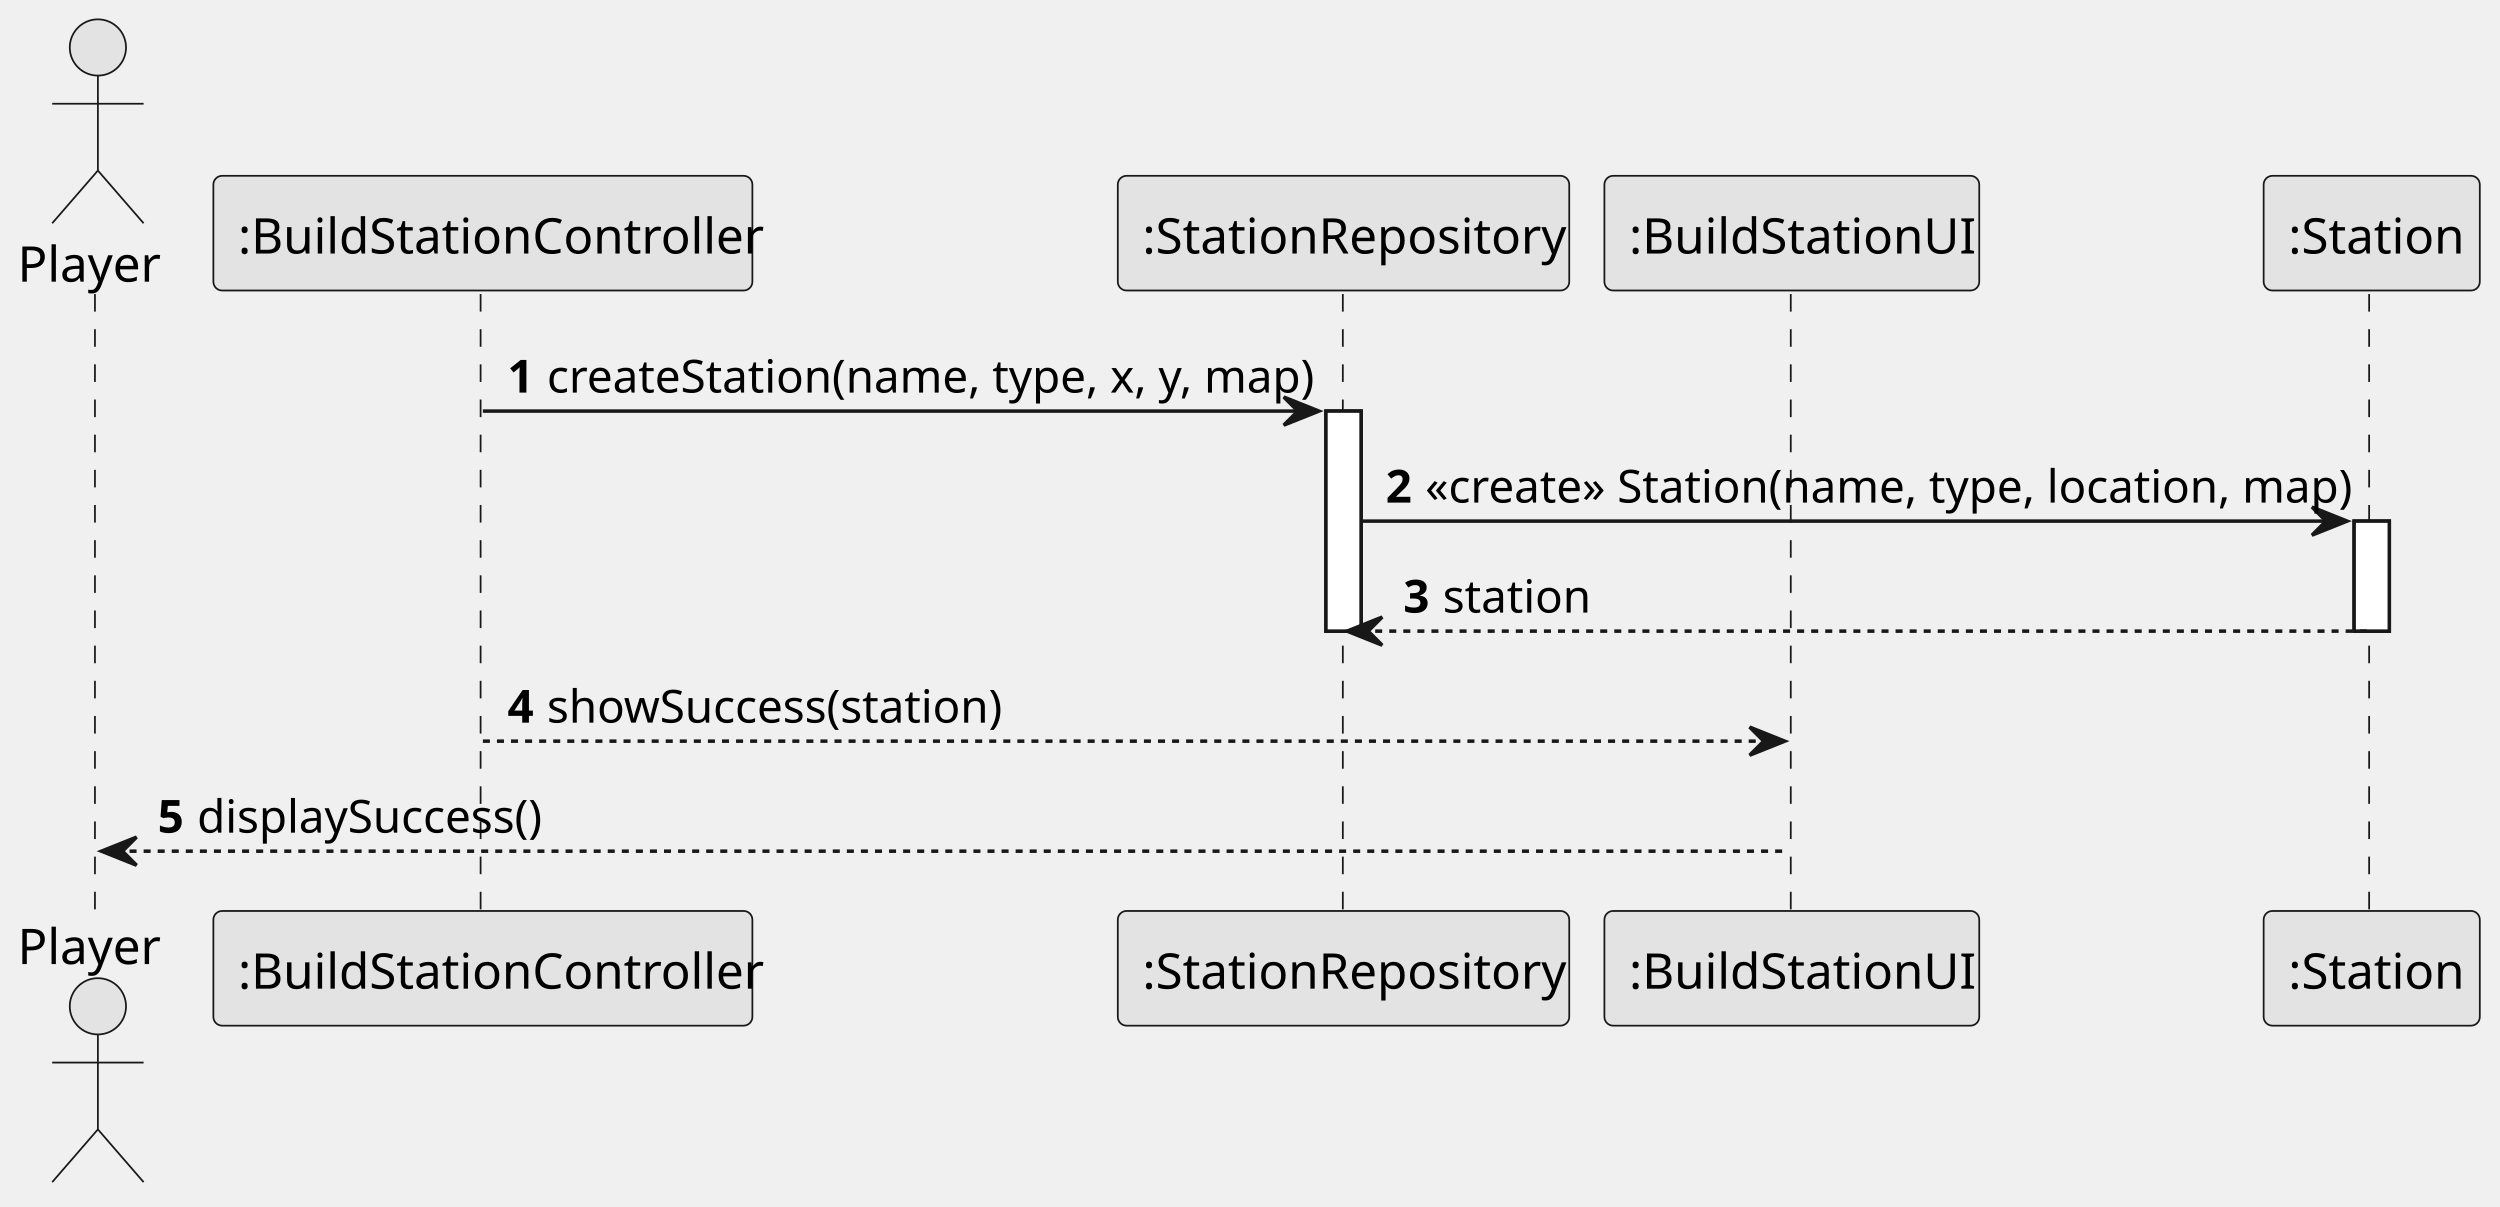
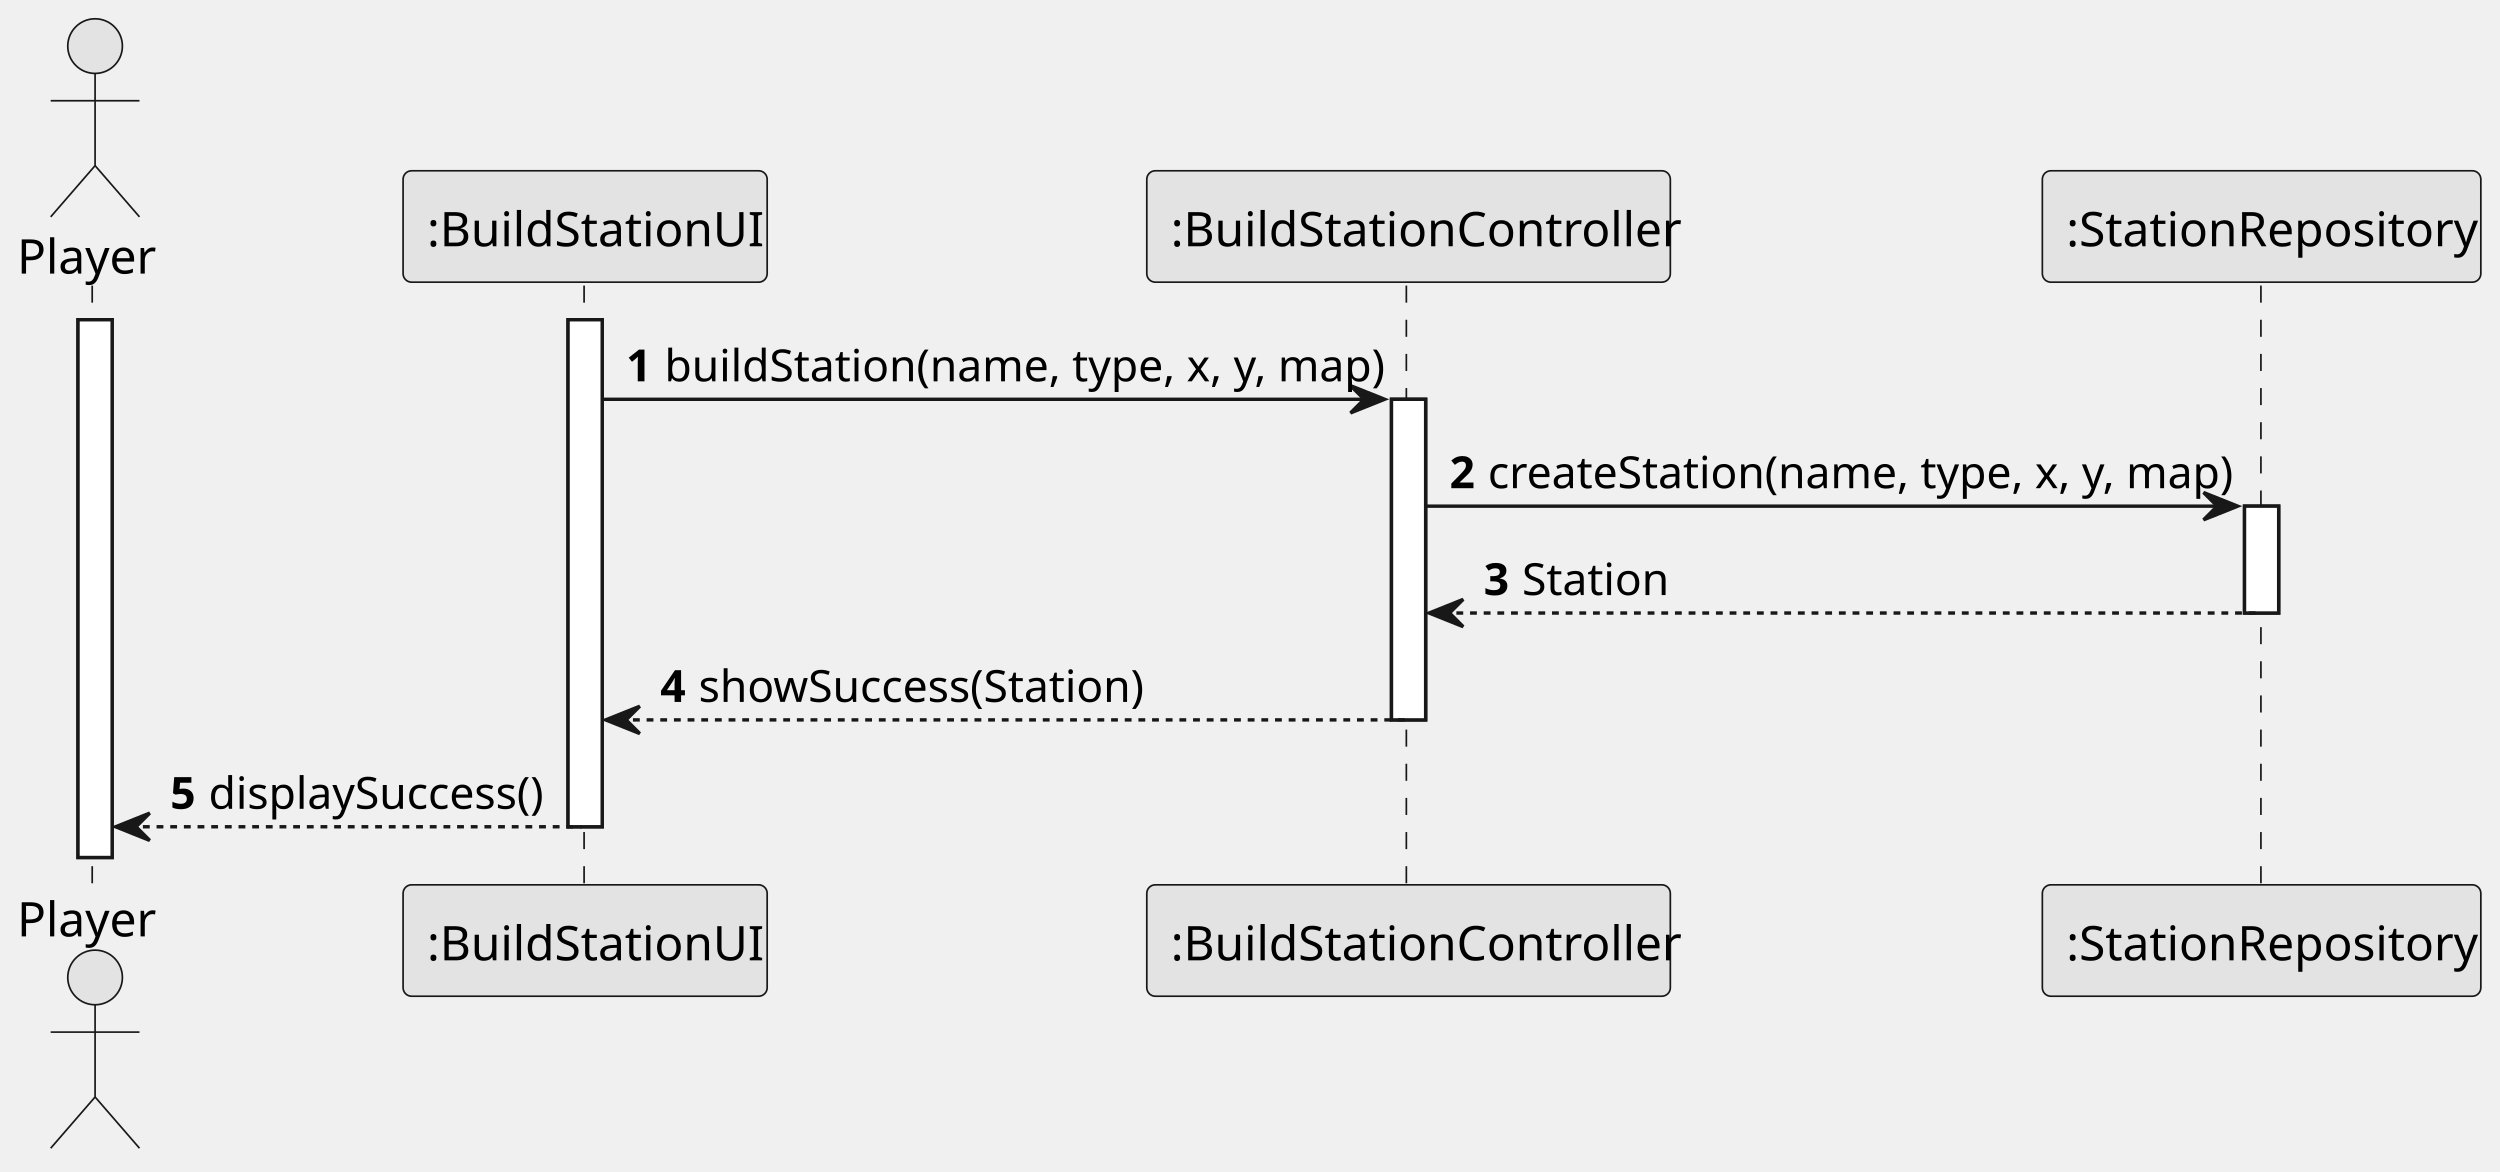
- <svg xmlns="http://www.w3.org/2000/svg" contentStyleType="text/css" height="343px" preserveAspectRatio="none" style="width:711px;height:343px;background:#FFFFFF;" version="1.1" viewBox="0 0 711 343" width="711px" zoomAndPan="magnify">
+ <svg xmlns="http://www.w3.org/2000/svg" contentStyleType="text/css" height="343px" preserveAspectRatio="none" style="width:732px;height:343px;background:#FFFFFF;" version="1.1" viewBox="0 0 732 343" width="732px" zoomAndPan="magnify">
  <defs />
  <g>
-     <rect fill="#FFFFFF" height="62.582" style="stroke:#181818;stroke-width:1.0;" width="10" x="377.097" y="116.912" />
-     <rect fill="#FFFFFF" height="31.291" style="stroke:#181818;stroke-width:1.0;" width="10" x="669.519" y="148.203" />
+     <rect fill="#FFFFFF" height="157.455" style="stroke:#181818;stroke-width:1.0;" width="10" x="22.841" y="93.621" />
+     <rect fill="#FFFFFF" height="148.455" style="stroke:#181818;stroke-width:1.0;" width="10" x="166.327" y="93.621" />
+     <rect fill="#FFFFFF" height="93.873" style="stroke:#181818;stroke-width:1.0;" width="10" x="407.428" y="116.912" />
+     <rect fill="#FFFFFF" height="31.291" style="stroke:#181818;stroke-width:1.0;" width="10" x="657.194" y="148.203" />
    <line style="stroke:#181818;stroke-width:0.5;stroke-dasharray:5.0,5.0;" x1="27" x2="27" y1="83.621" y2="260.076" />
-     <line style="stroke:#181818;stroke-width:0.5;stroke-dasharray:5.0,5.0;" x1="136.683" x2="136.683" y1="83.621" y2="260.076" />
-     <line style="stroke:#181818;stroke-width:0.5;stroke-dasharray:5.0,5.0;" x1="381.9" x2="381.9" y1="83.621" y2="260.076" />
-     <line style="stroke:#181818;stroke-width:0.5;stroke-dasharray:5.0,5.0;" x1="509.293" x2="509.293" y1="83.621" y2="260.076" />
-     <line style="stroke:#181818;stroke-width:0.5;stroke-dasharray:5.0,5.0;" x1="673.781" x2="673.781" y1="83.621" y2="260.076" />
+     <line style="stroke:#181818;stroke-width:0.5;stroke-dasharray:5.0,5.0;" x1="171.023" x2="171.023" y1="83.621" y2="260.076" />
+     <line style="stroke:#181818;stroke-width:0.5;stroke-dasharray:5.0,5.0;" x1="411.78" x2="411.78" y1="83.621" y2="260.076" />
+     <line style="stroke:#181818;stroke-width:0.5;stroke-dasharray:5.0,5.0;" x1="661.998" x2="661.998" y1="83.621" y2="260.076" />
    <text fill="#000000" font-family="sans-serif" font-size="14" lengthAdjust="spacing" textLength="39.683" x="5" y="80.107">Player</text>
    <ellipse cx="27.841" cy="13.5" fill="#E3E3E3" rx="8" ry="8" style="stroke:#181818;stroke-width:0.5;" />
    <path d="M27.841,21.5 L27.841,48.5 M14.841,29.5 L40.841,29.5 M27.841,48.5 L14.841,63.5 M27.841,48.5 L40.841,63.5 " fill="none" style="stroke:#181818;stroke-width:0.5;" />
    <text fill="#000000" font-family="sans-serif" font-size="14" lengthAdjust="spacing" textLength="39.683" x="5" y="274.184">Player</text>
    <ellipse cx="27.841" cy="286.197" fill="#E3E3E3" rx="8" ry="8" style="stroke:#181818;stroke-width:0.5;" />
    <path d="M27.841,294.197 L27.841,321.197 M14.841,302.197 L40.841,302.197 M27.841,321.197 L14.841,336.197 M27.841,321.197 L40.841,336.197 " fill="none" style="stroke:#181818;stroke-width:0.5;" />
-     <rect fill="#E3E3E3" height="32.621" rx="2.5" ry="2.5" style="stroke:#181818;stroke-width:0.5;" width="153.296" x="60.683" y="50" />
-     <text fill="#000000" font-family="sans-serif" font-size="14" lengthAdjust="spacing" textLength="139.296" x="67.683" y="72.107">:BuildStationController</text>
-     <rect fill="#E3E3E3" height="32.621" rx="2.5" ry="2.5" style="stroke:#181818;stroke-width:0.5;" width="153.296" x="60.683" y="259.076" />
-     <text fill="#000000" font-family="sans-serif" font-size="14" lengthAdjust="spacing" textLength="139.296" x="67.683" y="281.184">:BuildStationController</text>
-     <rect fill="#E3E3E3" height="32.621" rx="2.5" ry="2.5" style="stroke:#181818;stroke-width:0.5;" width="128.393" x="317.9" y="50" />
-     <text fill="#000000" font-family="sans-serif" font-size="14" lengthAdjust="spacing" textLength="114.393" x="324.9" y="72.107">:StationRepository</text>
-     <rect fill="#E3E3E3" height="32.621" rx="2.5" ry="2.5" style="stroke:#181818;stroke-width:0.5;" width="128.393" x="317.9" y="259.076" />
-     <text fill="#000000" font-family="sans-serif" font-size="14" lengthAdjust="spacing" textLength="114.393" x="324.9" y="281.184">:StationRepository</text>
-     <rect fill="#E3E3E3" height="32.621" rx="2.5" ry="2.5" style="stroke:#181818;stroke-width:0.5;" width="106.606" x="456.293" y="50" />
-     <text fill="#000000" font-family="sans-serif" font-size="14" lengthAdjust="spacing" textLength="92.606" x="463.293" y="72.107">:BuildStationUI</text>
-     <rect fill="#E3E3E3" height="32.621" rx="2.5" ry="2.5" style="stroke:#181818;stroke-width:0.5;" width="106.606" x="456.293" y="259.076" />
-     <text fill="#000000" font-family="sans-serif" font-size="14" lengthAdjust="spacing" textLength="92.606" x="463.293" y="281.184">:BuildStationUI</text>
-     <rect fill="#E3E3E3" height="32.621" rx="2.5" ry="2.5" style="stroke:#181818;stroke-width:0.5;" width="61.476" x="643.781" y="50" />
-     <text fill="#000000" font-family="sans-serif" font-size="14" lengthAdjust="spacing" textLength="47.476" x="650.781" y="72.107">:Station</text>
-     <rect fill="#E3E3E3" height="32.621" rx="2.5" ry="2.5" style="stroke:#181818;stroke-width:0.5;" width="61.476" x="643.781" y="259.076" />
-     <text fill="#000000" font-family="sans-serif" font-size="14" lengthAdjust="spacing" textLength="47.476" x="650.781" y="281.184">:Station</text>
-     <rect fill="#FFFFFF" height="62.582" style="stroke:#181818;stroke-width:1.0;" width="10" x="377.097" y="116.912" />
-     <rect fill="#FFFFFF" height="31.291" style="stroke:#181818;stroke-width:1.0;" width="10" x="669.519" y="148.203" />
-     <polygon fill="#181818" points="365.097,112.912,375.097,116.912,365.097,120.912,369.097,116.912" style="stroke:#181818;stroke-width:1.0;" />
-     <line style="stroke:#181818;stroke-width:1.0;" x1="137.331" x2="371.097" y1="116.912" y2="116.912" />
-     <text fill="#000000" font-family="sans-serif" font-size="13" font-weight="bold" lengthAdjust="spacing" textLength="7.23" x="144.331" y="111.649">1</text>
-     <text fill="#000000" font-family="sans-serif" font-size="13" lengthAdjust="spacing" textLength="209.536" x="155.56" y="111.649">createStation(name, type, x, y, map)</text>
-     <polygon fill="#181818" points="657.519,144.203,667.519,148.203,657.519,152.203,661.519,148.203" style="stroke:#181818;stroke-width:1.0;" />
-     <line style="stroke:#181818;stroke-width:1.0;" x1="387.097" x2="663.519" y1="148.203" y2="148.203" />
-     <text fill="#000000" font-family="sans-serif" font-size="13" font-weight="bold" lengthAdjust="spacing" textLength="7.23" x="394.097" y="142.94">2</text>
-     <text fill="#000000" font-family="sans-serif" font-size="13" lengthAdjust="spacing" textLength="252.192" x="405.327" y="142.94">«create» Station(name, type, location, map)</text>
-     <polygon fill="#181818" points="393.097,175.494,383.097,179.494,393.097,183.494,389.097,179.494" style="stroke:#181818;stroke-width:1.0;" />
-     <line style="stroke:#181818;stroke-width:1.0;stroke-dasharray:2.0,2.0;" x1="387.097" x2="673.519" y1="179.494" y2="179.494" />
-     <text fill="#000000" font-family="sans-serif" font-size="13" font-weight="bold" lengthAdjust="spacing" textLength="7.23" x="399.097" y="174.231">3</text>
-     <text fill="#000000" font-family="sans-serif" font-size="13" lengthAdjust="spacing" textLength="38.302" x="410.327" y="174.231">station</text>
-     <polygon fill="#181818" points="497.596,206.785,507.596,210.785,497.596,214.785,501.596,210.785" style="stroke:#181818;stroke-width:1.0;" />
-     <line style="stroke:#181818;stroke-width:1.0;stroke-dasharray:2.0,2.0;" x1="137.331" x2="503.596" y1="210.785" y2="210.785" />
-     <text fill="#000000" font-family="sans-serif" font-size="13" font-weight="bold" lengthAdjust="spacing" textLength="7.23" x="144.331" y="205.523">4</text>
-     <text fill="#000000" font-family="sans-serif" font-size="13" lengthAdjust="spacing" textLength="126.439" x="155.56" y="205.523">showSuccess(station)</text>
-     <polygon fill="#181818" points="38.841,238.076,28.841,242.076,38.841,246.076,34.841,242.076" style="stroke:#181818;stroke-width:1.0;" />
-     <line style="stroke:#181818;stroke-width:1.0;stroke-dasharray:2.0,2.0;" x1="32.841" x2="508.596" y1="242.076" y2="242.076" />
-     <text fill="#000000" font-family="sans-serif" font-size="13" font-weight="bold" lengthAdjust="spacing" textLength="7.23" x="44.841" y="236.814">5</text>
-     <text fill="#000000" font-family="sans-serif" font-size="13" lengthAdjust="spacing" textLength="98.255" x="56.071" y="236.814">displaySuccess()</text>
+     <rect fill="#E3E3E3" height="32.621" rx="2.5" ry="2.5" style="stroke:#181818;stroke-width:0.5;" width="106.606" x="118.023" y="50" />
+     <text fill="#000000" font-family="sans-serif" font-size="14" lengthAdjust="spacing" textLength="92.606" x="125.023" y="72.107">:BuildStationUI</text>
+     <rect fill="#E3E3E3" height="32.621" rx="2.5" ry="2.5" style="stroke:#181818;stroke-width:0.5;" width="106.606" x="118.023" y="259.076" />
+     <text fill="#000000" font-family="sans-serif" font-size="14" lengthAdjust="spacing" textLength="92.606" x="125.023" y="281.184">:BuildStationUI</text>
+     <rect fill="#E3E3E3" height="32.621" rx="2.5" ry="2.5" style="stroke:#181818;stroke-width:0.5;" width="153.296" x="335.78" y="50" />
+     <text fill="#000000" font-family="sans-serif" font-size="14" lengthAdjust="spacing" textLength="139.296" x="342.78" y="72.107">:BuildStationController</text>
+     <rect fill="#E3E3E3" height="32.621" rx="2.5" ry="2.5" style="stroke:#181818;stroke-width:0.5;" width="153.296" x="335.78" y="259.076" />
+     <text fill="#000000" font-family="sans-serif" font-size="14" lengthAdjust="spacing" textLength="139.296" x="342.78" y="281.184">:BuildStationController</text>
+     <rect fill="#E3E3E3" height="32.621" rx="2.5" ry="2.5" style="stroke:#181818;stroke-width:0.5;" width="128.393" x="597.998" y="50" />
+     <text fill="#000000" font-family="sans-serif" font-size="14" lengthAdjust="spacing" textLength="114.393" x="604.998" y="72.107">:StationRepository</text>
+     <rect fill="#E3E3E3" height="32.621" rx="2.5" ry="2.5" style="stroke:#181818;stroke-width:0.5;" width="128.393" x="597.998" y="259.076" />
+     <text fill="#000000" font-family="sans-serif" font-size="14" lengthAdjust="spacing" textLength="114.393" x="604.998" y="281.184">:StationRepository</text>
+     <rect fill="#FFFFFF" height="157.455" style="stroke:#181818;stroke-width:1.0;" width="10" x="22.841" y="93.621" />
+     <rect fill="#FFFFFF" height="148.455" style="stroke:#181818;stroke-width:1.0;" width="10" x="166.327" y="93.621" />
+     <rect fill="#FFFFFF" height="93.873" style="stroke:#181818;stroke-width:1.0;" width="10" x="407.428" y="116.912" />
+     <rect fill="#FFFFFF" height="31.291" style="stroke:#181818;stroke-width:1.0;" width="10" x="657.194" y="148.203" />
+     <polygon fill="#181818" points="395.428,112.912,405.428,116.912,395.428,120.912,399.428,116.912" style="stroke:#181818;stroke-width:1.0;" />
+     <line style="stroke:#181818;stroke-width:1.0;" x1="176.327" x2="401.428" y1="116.912" y2="116.912" />
+     <text fill="#000000" font-family="sans-serif" font-size="13" font-weight="bold" lengthAdjust="spacing" textLength="7.23" x="183.327" y="111.649">1</text>
+     <text fill="#000000" font-family="sans-serif" font-size="13" lengthAdjust="spacing" textLength="200.872" x="194.557" y="111.649">buildStation(name, type, x, y, map)</text>
+     <polygon fill="#181818" points="645.194,144.203,655.194,148.203,645.194,152.203,649.194,148.203" style="stroke:#181818;stroke-width:1.0;" />
+     <line style="stroke:#181818;stroke-width:1.0;" x1="417.428" x2="651.194" y1="148.203" y2="148.203" />
+     <text fill="#000000" font-family="sans-serif" font-size="13" font-weight="bold" lengthAdjust="spacing" textLength="7.23" x="424.428" y="142.94">2</text>
+     <text fill="#000000" font-family="sans-serif" font-size="13" lengthAdjust="spacing" textLength="209.536" x="435.658" y="142.94">createStation(name, type, x, y, map)</text>
+     <polygon fill="#181818" points="428.428,175.494,418.428,179.494,428.428,183.494,424.428,179.494" style="stroke:#181818;stroke-width:1.0;" />
+     <line style="stroke:#181818;stroke-width:1.0;stroke-dasharray:2.0,2.0;" x1="422.428" x2="661.194" y1="179.494" y2="179.494" />
+     <text fill="#000000" font-family="sans-serif" font-size="13" font-weight="bold" lengthAdjust="spacing" textLength="7.23" x="434.428" y="174.231">3</text>
+     <text fill="#000000" font-family="sans-serif" font-size="13" lengthAdjust="spacing" textLength="40.473" x="445.658" y="174.231">Station</text>
+     <polygon fill="#181818" points="187.327,206.785,177.327,210.785,187.327,214.785,183.327,210.785" style="stroke:#181818;stroke-width:1.0;" />
+     <line style="stroke:#181818;stroke-width:1.0;stroke-dasharray:2.0,2.0;" x1="181.327" x2="411.428" y1="210.785" y2="210.785" />
+     <text fill="#000000" font-family="sans-serif" font-size="13" font-weight="bold" lengthAdjust="spacing" textLength="7.23" x="193.327" y="205.523">4</text>
+     <text fill="#000000" font-family="sans-serif" font-size="13" lengthAdjust="spacing" textLength="128.61" x="204.557" y="205.523">showSuccess(Station)</text>
+     <polygon fill="#181818" points="43.841,238.076,33.841,242.076,43.841,246.076,39.841,242.076" style="stroke:#181818;stroke-width:1.0;" />
+     <line style="stroke:#181818;stroke-width:1.0;stroke-dasharray:2.0,2.0;" x1="37.841" x2="170.327" y1="242.076" y2="242.076" />
+     <text fill="#000000" font-family="sans-serif" font-size="13" font-weight="bold" lengthAdjust="spacing" textLength="7.23" x="49.841" y="236.814">5</text>
+     <text fill="#000000" font-family="sans-serif" font-size="13" lengthAdjust="spacing" textLength="98.255" x="61.071" y="236.814">displaySuccess()</text>
  </g>
</svg>
